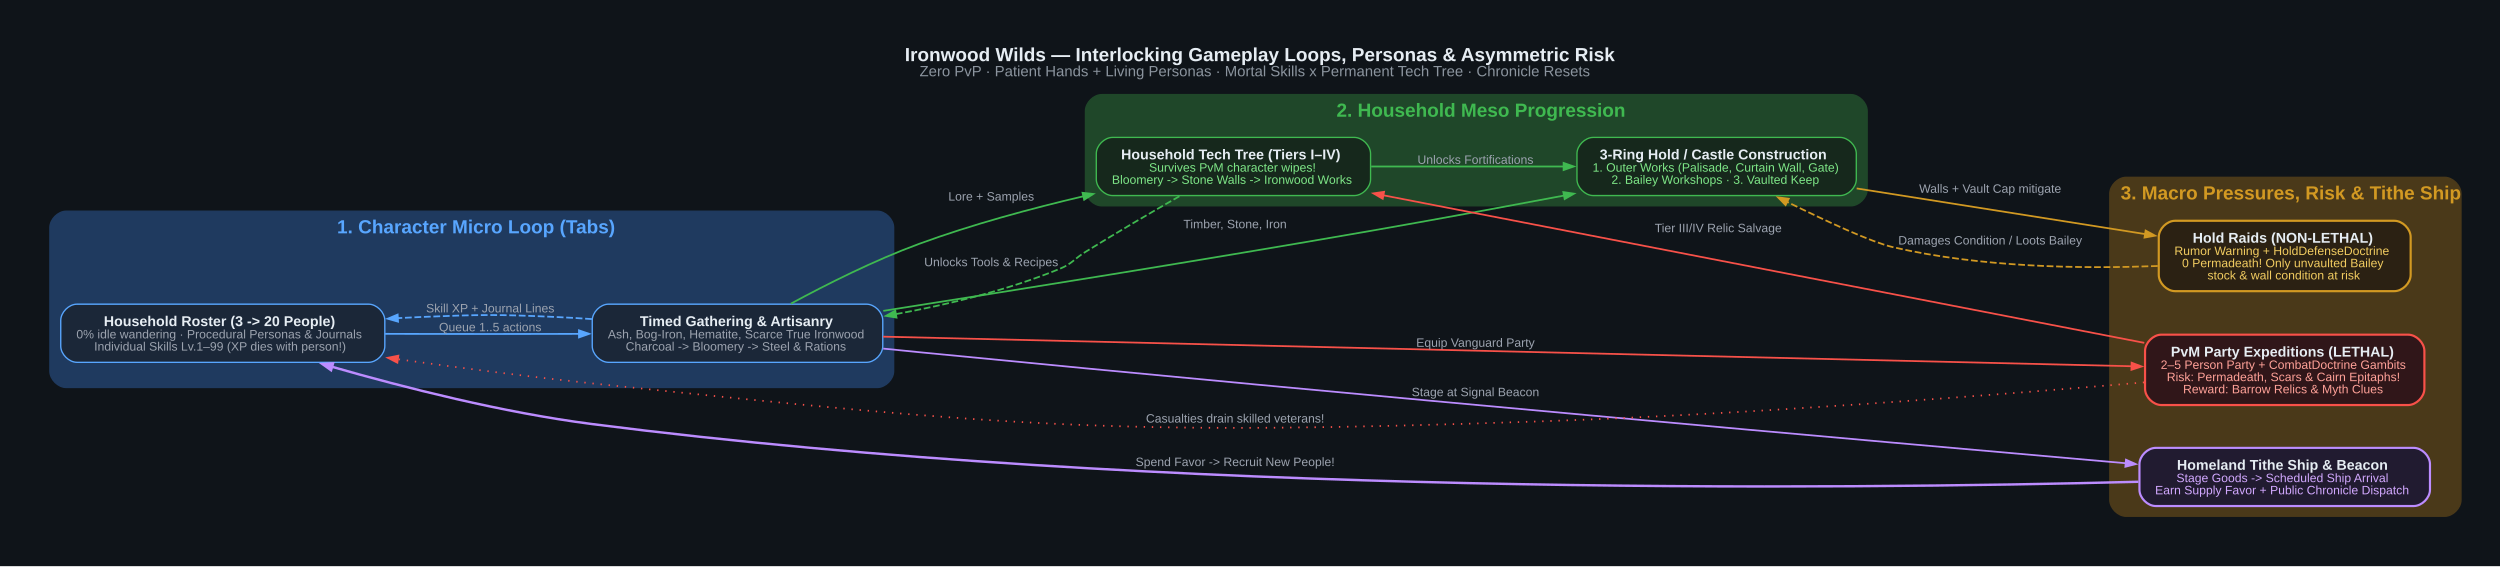
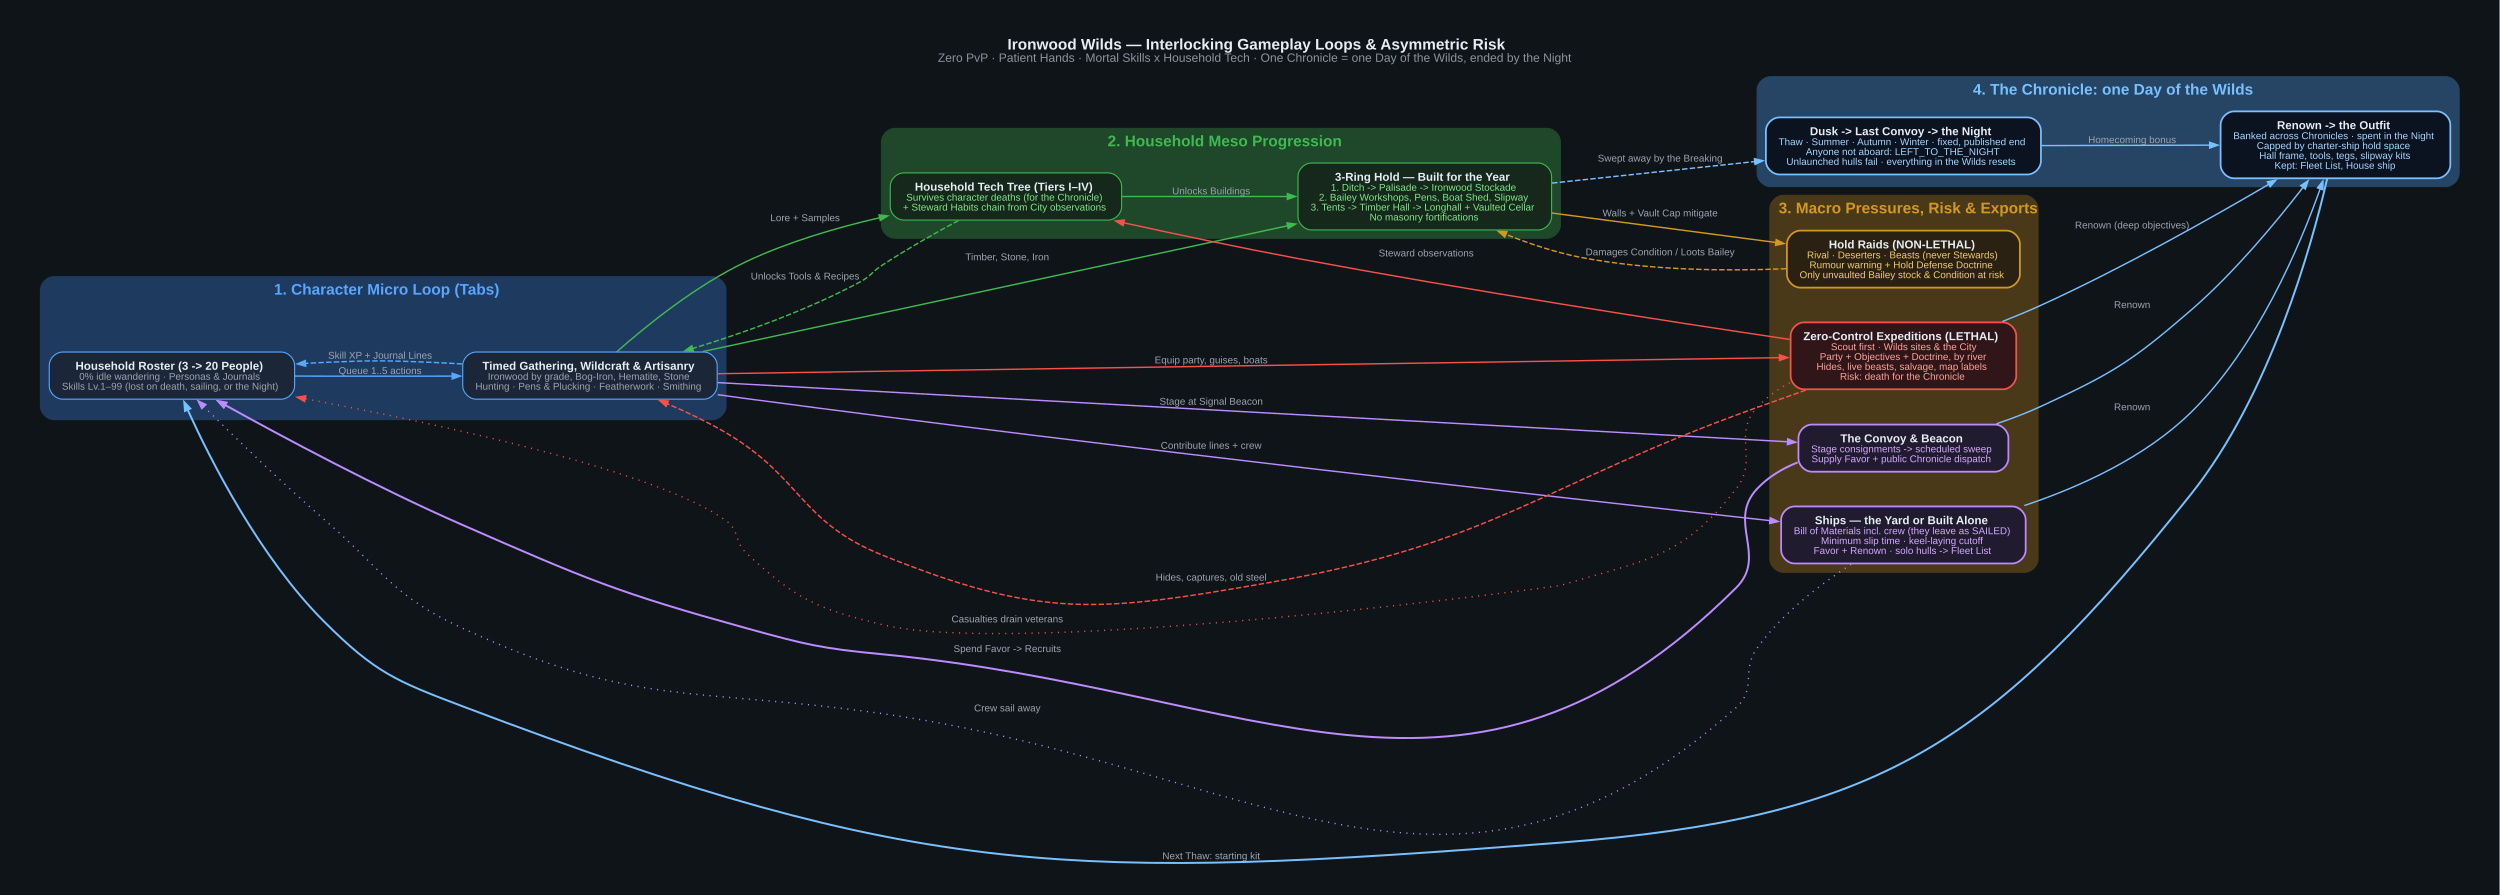
- <svg xmlns="http://www.w3.org/2000/svg" width="1844pt" height="418pt" viewBox="0.00 0.00 1844.00 418.00">
-   <g id="graph0" class="graph" transform="scale(1 1) rotate(0) translate(28.8 388.8)">
-     <polygon fill="#0f1419" stroke="none" points="-28.8,28.8 -28.8,-388.8 1815.21,-388.8 1815.21,28.8 -28.8,28.8" />
-     <text xml:space="preserve" text-anchor="start" x="638.58" y="-343.7" font-family="Liberation Sans" font-weight="bold" font-size="14.00" fill="#e6edf3">Ironwood Wilds — Interlocking Gameplay Loops, Personas &amp; Asymmetric Risk</text>
-     <text xml:space="preserve" text-anchor="start" x="649.45" y="-332.55" font-family="Liberation Sans" font-size="11.00" fill="#8b949e">Zero PvP · Patient Hands + Living Personas · Mortal Skills x Permanent Tech Tree · Chronicle Resets</text>
+ <svg xmlns="http://www.w3.org/2000/svg" width="2275pt" height="814pt" viewBox="0.00 0.00 2275.00 814.00">
+   <g id="graph0" class="graph" transform="scale(1 1) rotate(0) translate(28.8 785.69)">
+     <polygon fill="#0f1419" stroke="none" points="-28.8,28.8 -28.8,-785.69 2245.79,-785.69 2245.79,28.8 -28.8,28.8" />
+     <text xml:space="preserve" text-anchor="start" x="887.99" y="-740.59" font-family="Liberation Sans" font-weight="bold" font-size="14.00" fill="#e6edf3">Ironwood Wilds — Interlocking Gameplay Loops &amp; Asymmetric Risk</text>
+     <text xml:space="preserve" text-anchor="start" x="824.62" y="-729.44" font-family="Liberation Sans" font-size="11.00" fill="#8b949e">Zero PvP · Patient Hands · Mortal Skills x Household Tech · One Chronicle = one Day of the Wilds, ended by the Night</text>
    <g id="clust1" class="cluster">
-       <path fill="#1f3a5f" stroke="#1f3a5f" d="M20,-103C20,-103 618.33,-103 618.33,-103 624.33,-103 630.33,-109 630.33,-115 630.33,-115 630.33,-221 630.33,-221 630.33,-227 624.33,-233 618.33,-233 618.33,-233 20,-233 20,-233 14,-233 8,-227 8,-221 8,-221 8,-115 8,-115 8,-109 14,-103 20,-103" />
-       <text xml:space="preserve" text-anchor="start" x="219.79" y="-216.7" font-family="Liberation Sans" font-weight="bold" font-size="14.00" fill="#58a6ff">1. Character Micro Loop (Tabs)</text>
+       <path fill="#1f3a5f" stroke="#1f3a5f" d="M20,-403.89C20,-403.89 619.83,-403.89 619.83,-403.89 625.83,-403.89 631.83,-409.89 631.83,-415.89 631.83,-415.89 631.83,-521.89 631.83,-521.89 631.83,-527.89 625.83,-533.89 619.83,-533.89 619.83,-533.89 20,-533.89 20,-533.89 14,-533.89 8,-527.89 8,-521.89 8,-521.89 8,-415.89 8,-415.89 8,-409.89 14,-403.89 20,-403.89" />
+       <text xml:space="preserve" text-anchor="start" x="220.54" y="-517.59" font-family="Liberation Sans" font-weight="bold" font-size="14.00" fill="#58a6ff">1. Character Micro Loop (Tabs)</text>
    </g>
    <g id="clust2" class="cluster">
-       <path fill="#1f4729" stroke="#1f4729" d="M783.83,-237C783.83,-237 1336.41,-237 1336.41,-237 1342.41,-237 1348.41,-243 1348.41,-249 1348.41,-249 1348.41,-307 1348.41,-307 1348.41,-313 1342.41,-319 1336.41,-319 1336.41,-319 783.83,-319 783.83,-319 777.83,-319 771.83,-313 771.83,-307 771.83,-307 771.83,-249 771.83,-249 771.83,-243 777.83,-237 783.83,-237" />
-       <text xml:space="preserve" text-anchor="start" x="956.99" y="-302.7" font-family="Liberation Sans" font-weight="bold" font-size="14.00" fill="#3fb950">2. Household Meso Progression</text>
+       <path fill="#1f4729" stroke="#1f4729" d="M785.33,-568.89C785.33,-568.89 1379.16,-568.89 1379.16,-568.89 1385.16,-568.89 1391.16,-574.89 1391.16,-580.89 1391.16,-580.89 1391.16,-656.89 1391.16,-656.89 1391.16,-662.89 1385.16,-668.89 1379.16,-668.89 1379.16,-668.89 785.33,-668.89 785.33,-668.89 779.33,-668.89 773.33,-662.89 773.33,-656.89 773.33,-656.89 773.33,-580.89 773.33,-580.89 773.33,-574.89 779.33,-568.89 785.33,-568.89" />
+       <text xml:space="preserve" text-anchor="start" x="979.12" y="-652.59" font-family="Liberation Sans" font-weight="bold" font-size="14.00" fill="#3fb950">2. Household Meso Progression</text>
    </g>
    <g id="clust3" class="cluster">
-       <path fill="#4a3919" stroke="#4a3919" d="M1539.41,-8C1539.41,-8 1774.41,-8 1774.41,-8 1780.41,-8 1786.41,-14 1786.41,-20 1786.41,-20 1786.41,-246 1786.41,-246 1786.41,-252 1780.41,-258 1774.41,-258 1774.41,-258 1539.41,-258 1539.41,-258 1533.41,-258 1527.41,-252 1527.41,-246 1527.41,-246 1527.41,-20 1527.41,-20 1527.41,-14 1533.41,-8 1539.41,-8" />
-       <text xml:space="preserve" text-anchor="start" x="1535.41" y="-241.7" font-family="Liberation Sans" font-weight="bold" font-size="14.00" fill="#d29922">3. Macro Pressures, Risk &amp; Tithe Ship</text>
+       <path fill="#4a3919" stroke="#4a3919" d="M1593.8,-264.89C1593.8,-264.89 1813.8,-264.89 1813.8,-264.89 1819.8,-264.89 1825.8,-270.89 1825.8,-276.89 1825.8,-276.89 1825.8,-595.89 1825.8,-595.89 1825.8,-601.89 1819.8,-607.89 1813.8,-607.89 1813.8,-607.89 1593.8,-607.89 1593.8,-607.89 1587.8,-607.89 1581.8,-601.89 1581.8,-595.89 1581.8,-595.89 1581.8,-276.89 1581.8,-276.89 1581.8,-270.89 1587.8,-264.89 1593.8,-264.89" />
+       <text xml:space="preserve" text-anchor="start" x="1589.8" y="-591.59" font-family="Liberation Sans" font-weight="bold" font-size="14.00" fill="#d29922">3. Macro Pressures, Risk &amp; Exports</text>
+     </g>
+     <g id="clust4" class="cluster">
+       <path fill="#264463" stroke="#264463" d="M1582.16,-615.89C1582.16,-615.89 2196.99,-615.89 2196.99,-615.89 2202.99,-615.89 2208.99,-621.89 2208.99,-627.89 2208.99,-627.89 2208.99,-703.89 2208.99,-703.89 2208.99,-709.89 2202.99,-715.89 2196.99,-715.89 2196.99,-715.89 1582.16,-715.89 1582.16,-715.89 1576.16,-715.89 1570.16,-709.89 1570.16,-703.89 1570.16,-703.89 1570.16,-627.89 1570.16,-627.89 1570.16,-621.89 1576.16,-615.89 1582.16,-615.89" />
+       <text xml:space="preserve" text-anchor="start" x="1766.57" y="-699.59" font-family="Liberation Sans" font-weight="bold" font-size="14.00" fill="#79c0ff">4. The Chronicle: one Day of the Wilds</text>
    </g>
    <g id="node1" class="node">
-       <path fill="#1b2738" stroke="#58a6ff" d="M243.04,-164.45C243.04,-164.45 28,-164.45 28,-164.45 22,-164.45 16,-158.45 16,-152.45 16,-152.45 16,-133.55 16,-133.55 16,-127.55 22,-121.55 28,-121.55 28,-121.55 243.04,-121.55 243.04,-121.55 249.04,-121.55 255.04,-127.55 255.04,-133.55 255.04,-133.55 255.04,-152.45 255.04,-152.45 255.04,-158.45 249.04,-164.45 243.04,-164.45" />
-       <text xml:space="preserve" text-anchor="start" x="47.77" y="-148.28" font-family="Liberation Sans" font-weight="bold" font-size="10.50" fill="#e6edf3">Household Roster (3 -&gt; 20 People)</text>
-       <text xml:space="preserve" text-anchor="start" x="27.52" y="-139.2" font-family="Liberation Sans" font-size="9.00" fill="#9ca3af">0% idle wandering · Procedural Personas &amp; Journals</text>
-       <text xml:space="preserve" text-anchor="start" x="40.64" y="-130.2" font-family="Liberation Sans" font-size="9.00" fill="#9ca3af">Individual Skills Lv.1–99 (XP dies with person!)</text>
+       <path fill="#1b2738" stroke="#58a6ff" d="M227.29,-465.34C227.29,-465.34 28,-465.34 28,-465.34 22,-465.34 16,-459.34 16,-453.34 16,-453.34 16,-434.44 16,-434.44 16,-428.44 22,-422.44 28,-422.44 28,-422.44 227.29,-422.44 227.29,-422.44 233.29,-422.44 239.29,-428.44 239.29,-434.44 239.29,-434.44 239.29,-453.34 239.29,-453.34 239.29,-459.34 233.29,-465.34 227.29,-465.34" />
+       <text xml:space="preserve" text-anchor="start" x="39.89" y="-449.17" font-family="Liberation Sans" font-weight="bold" font-size="10.50" fill="#e6edf3">Household Roster (3 -&gt; 20 People)</text>
+       <text xml:space="preserve" text-anchor="start" x="43.27" y="-440.09" font-family="Liberation Sans" font-size="9.00" fill="#9ca3af">0% idle wandering · Personas &amp; Journals</text>
+       <text xml:space="preserve" text-anchor="start" x="27.52" y="-431.09" font-family="Liberation Sans" font-size="9.00" fill="#9ca3af">Skills Lv.1–99 (lost on death, sailing, or the Night)</text>
    </g>
    <g id="node2" class="node">
-       <path fill="#1b2738" stroke="#58a6ff" d="M610.33,-164.45C610.33,-164.45 420.04,-164.45 420.04,-164.45 414.04,-164.45 408.04,-158.45 408.04,-152.45 408.04,-152.45 408.04,-133.55 408.04,-133.55 408.04,-127.55 414.04,-121.55 420.04,-121.55 420.04,-121.55 610.33,-121.55 610.33,-121.55 616.33,-121.55 622.33,-127.55 622.33,-133.55 622.33,-133.55 622.33,-152.45 622.33,-152.45 622.33,-158.45 616.33,-164.45 610.33,-164.45" />
-       <text xml:space="preserve" text-anchor="start" x="443.18" y="-148.28" font-family="Liberation Sans" font-weight="bold" font-size="10.50" fill="#e6edf3">Timed Gathering &amp; Artisanry</text>
-       <text xml:space="preserve" text-anchor="start" x="419.56" y="-139.2" font-family="Liberation Sans" font-size="9.00" fill="#9ca3af">Ash, Bog-Iron, Hematite, Scarce True Ironwood</text>
-       <text xml:space="preserve" text-anchor="start" x="432.68" y="-130.2" font-family="Liberation Sans" font-size="9.00" fill="#9ca3af">Charcoal -&gt; Bloomery -&gt; Steel &amp; Rations</text>
+       <path fill="#1b2738" stroke="#58a6ff" d="M611.83,-465.34C611.83,-465.34 404.29,-465.34 404.29,-465.34 398.29,-465.34 392.29,-459.34 392.29,-453.34 392.29,-453.34 392.29,-434.44 392.29,-434.44 392.29,-428.44 398.29,-422.44 404.29,-422.44 404.29,-422.44 611.83,-422.44 611.83,-422.44 617.83,-422.44 623.83,-428.44 623.83,-434.44 623.83,-434.44 623.83,-453.34 623.83,-453.34 623.83,-459.34 617.83,-465.34 611.83,-465.34" />
+       <text xml:space="preserve" text-anchor="start" x="410.18" y="-449.17" font-family="Liberation Sans" font-weight="bold" font-size="10.50" fill="#e6edf3">Timed Gathering, Wildcraft &amp; Artisanry</text>
+       <text xml:space="preserve" text-anchor="start" x="415.06" y="-440.09" font-family="Liberation Sans" font-size="9.00" fill="#9ca3af">Ironwood by grade, Bog-Iron, Hematite, Stone</text>
+       <text xml:space="preserve" text-anchor="start" x="403.81" y="-431.09" font-family="Liberation Sans" font-size="9.00" fill="#9ca3af">Hunting · Pens &amp; Plucking · Featherwork · Smithing</text>
    </g>
    <g id="edge1" class="edge">
-       <path fill="none" stroke="#58a6ff" stroke-width="1.3" d="M255.25,-142.56C264.31,-142.53 273.32,-142.51 282.04,-142.5 326.04,-142.42 337.04,-142.42 381.04,-142.5 386.73,-142.51 392.55,-142.52 398.44,-142.54" />
-       <polygon fill="#58a6ff" stroke="#58a6ff" stroke-width="1.3" points="398.24,-145.16 405.75,-142.56 398.26,-139.91 398.24,-145.16" />
-       <text xml:space="preserve" text-anchor="middle" x="331.54" y="-144.45" font-family="Liberation Sans" font-size="9.00" fill="#9ca3af"> Queue 1..5 actions</text>
+       <path fill="none" stroke="#58a6ff" stroke-width="1.3" d="M239.46,-443.46C248.53,-443.43 257.57,-443.41 266.29,-443.39 310.29,-443.31 321.29,-443.32 365.29,-443.39 371.02,-443.4 376.89,-443.42 382.81,-443.43" />
+       <polygon fill="#58a6ff" stroke="#58a6ff" stroke-width="1.3" points="382.69,-446.06 390.19,-443.45 382.7,-440.81 382.69,-446.06" />
+       <text xml:space="preserve" text-anchor="middle" x="315.79" y="-445.34" font-family="Liberation Sans" font-size="9.00" fill="#9ca3af"> Queue 1..5 actions</text>
    </g>
    <g id="edge2" class="edge">
-       <path fill="none" stroke="#58a6ff" stroke-width="1.3" stroke-dasharray="5,2" d="M407.78,-153.45C398.74,-154.08 389.73,-154.61 381.04,-155 337.08,-156.98 326,-156.81 282.04,-155 276.31,-154.76 270.45,-154.48 264.53,-154.15" />
-       <polygon fill="#58a6ff" stroke="#58a6ff" stroke-width="1.3" points="264.8,-151.53 257.16,-153.71 264.5,-156.77 264.8,-151.53" />
-       <text xml:space="preserve" text-anchor="middle" x="331.54" y="-158.37" font-family="Liberation Sans" font-size="9.00" fill="#9ca3af"> Skill XP + Journal Lines</text>
+       <path fill="none" stroke="#58a6ff" stroke-width="1.3" stroke-dasharray="5,2" d="M391.83,-454.47C382.85,-455.04 373.93,-455.53 365.29,-455.89 321.33,-457.75 310.25,-457.81 266.29,-455.89 260.63,-455.65 254.84,-455.35 248.99,-455" />
+       <polygon fill="#58a6ff" stroke="#58a6ff" stroke-width="1.3" points="249.39,-452.39 241.74,-454.54 249.06,-457.63 249.39,-452.39" />
+       <text xml:space="preserve" text-anchor="middle" x="315.79" y="-459.26" font-family="Liberation Sans" font-size="9.00" fill="#9ca3af"> Skill XP + Journal Lines</text>
    </g>
    <g id="node3" class="node">
-       <path fill="#16281c" stroke="#3fb950" d="M970.12,-287.45C970.12,-287.45 791.83,-287.45 791.83,-287.45 785.83,-287.45 779.83,-281.45 779.83,-275.45 779.83,-275.45 779.83,-256.55 779.83,-256.55 779.83,-250.55 785.83,-244.55 791.83,-244.55 791.83,-244.55 970.12,-244.55 970.12,-244.55 976.12,-244.55 982.12,-250.55 982.12,-256.55 982.12,-256.55 982.12,-275.45 982.12,-275.45 982.12,-281.45 976.12,-287.45 970.12,-287.45" />
-       <text xml:space="preserve" text-anchor="start" x="798.1" y="-271.27" font-family="Liberation Sans" font-weight="bold" font-size="10.50" fill="#e6edf3">Household Tech Tree (Tiers I–IV)</text>
-       <text xml:space="preserve" text-anchor="start" x="818.72" y="-262.2" font-family="Liberation Sans" font-size="9.00" fill="#7ee787">Survives PvM character wipes!</text>
-       <text xml:space="preserve" text-anchor="start" x="791.35" y="-253.2" font-family="Liberation Sans" font-size="9.00" fill="#7ee787">Bloomery -&gt; Stone Walls -&gt; Ironwood Works</text>
+       <path fill="#16281c" stroke="#3fb950" d="M979.87,-628.34C979.87,-628.34 793.33,-628.34 793.33,-628.34 787.33,-628.34 781.33,-622.34 781.33,-616.34 781.33,-616.34 781.33,-597.44 781.33,-597.44 781.33,-591.44 787.33,-585.44 793.33,-585.44 793.33,-585.44 979.87,-585.44 979.87,-585.44 985.87,-585.44 991.87,-591.44 991.87,-597.44 991.87,-597.44 991.87,-616.34 991.87,-616.34 991.87,-622.34 985.87,-628.34 979.87,-628.34" />
+       <text xml:space="preserve" text-anchor="start" x="803.72" y="-612.17" font-family="Liberation Sans" font-weight="bold" font-size="10.50" fill="#e6edf3">Household Tech Tree (Tiers I–IV)</text>
+       <text xml:space="preserve" text-anchor="start" x="795.85" y="-603.09" font-family="Liberation Sans" font-size="9.00" fill="#7ee787">Survives character deaths (for the Chronicle)</text>
+       <text xml:space="preserve" text-anchor="start" x="792.85" y="-594.09" font-family="Liberation Sans" font-size="9.00" fill="#7ee787">+ Steward Habits chain from City observations</text>
    </g>
    <g id="edge3" class="edge">
-       <path fill="none" stroke="#3fb950" stroke-width="1.3" d="M554.52,-164.8C580.61,-178.92 616.26,-196.88 649.33,-209 688.13,-223.22 731.88,-235.03 770.76,-244.15" />
-       <polygon fill="#3fb950" stroke="#3fb950" stroke-width="1.3" points="769.68,-246.6 777.58,-245.73 770.87,-241.48 769.68,-246.6" />
-       <text xml:space="preserve" text-anchor="middle" x="701.08" y="-240.85" font-family="Liberation Sans" font-size="9.00" fill="#9ca3af"> Lore + Samples</text>
+       <path fill="none" stroke="#3fb950" stroke-width="1.3" d="M532.3,-465.42C558.98,-489 604.97,-526.33 650.83,-547.89 688.66,-565.69 732.54,-578.56 772.06,-587.65" />
+       <polygon fill="#3fb950" stroke="#3fb950" stroke-width="1.3" points="771.13,-590.13 779.02,-589.22 772.28,-585.01 771.13,-590.13" />
+       <text xml:space="preserve" text-anchor="middle" x="702.58" y="-584.43" font-family="Liberation Sans" font-size="9.00" fill="#9ca3af"> Lore + Samples</text>
    </g>
    <g id="node4" class="node">
-       <path fill="#16281c" stroke="#3fb950" d="M1328.41,-287.45C1328.41,-287.45 1146.37,-287.45 1146.37,-287.45 1140.37,-287.45 1134.37,-281.45 1134.37,-275.45 1134.37,-275.45 1134.37,-256.55 1134.37,-256.55 1134.37,-250.55 1140.37,-244.55 1146.37,-244.55 1146.37,-244.55 1328.41,-244.55 1328.41,-244.55 1334.41,-244.55 1340.41,-250.55 1340.41,-256.55 1340.41,-256.55 1340.41,-275.45 1340.41,-275.45 1340.41,-281.45 1334.41,-287.45 1328.41,-287.45" />
-       <text xml:space="preserve" text-anchor="start" x="1151.14" y="-271.27" font-family="Liberation Sans" font-weight="bold" font-size="10.50" fill="#e6edf3">3-Ring Hold / Castle Construction</text>
-       <text xml:space="preserve" text-anchor="start" x="1145.89" y="-262.2" font-family="Liberation Sans" font-size="9.00" fill="#7ee787">1. Outer Works (Palisade, Curtain Wall, Gate)</text>
-       <text xml:space="preserve" text-anchor="start" x="1159.76" y="-253.2" font-family="Liberation Sans" font-size="9.00" fill="#7ee787">2. Bailey Workshops · 3. Vaulted Keep</text>
+       <path fill="#16281c" stroke="#3fb950" d="M1371.16,-637.34C1371.16,-637.34 1164.37,-637.34 1164.37,-637.34 1158.37,-637.34 1152.37,-631.34 1152.37,-625.34 1152.37,-625.34 1152.37,-588.44 1152.37,-588.44 1152.37,-582.44 1158.37,-576.44 1164.37,-576.44 1164.37,-576.44 1371.16,-576.44 1371.16,-576.44 1377.16,-576.44 1383.16,-582.44 1383.16,-588.44 1383.16,-588.44 1383.16,-625.34 1383.16,-625.34 1383.16,-631.34 1377.16,-637.34 1371.16,-637.34" />
+       <text xml:space="preserve" text-anchor="start" x="1186.01" y="-621.17" font-family="Liberation Sans" font-weight="bold" font-size="10.50" fill="#e6edf3">3-Ring Hold — Built for the Year</text>
+       <text xml:space="preserve" text-anchor="start" x="1182.26" y="-612.09" font-family="Liberation Sans" font-size="9.00" fill="#7ee787">1. Ditch -&gt; Palisade -&gt; Ironwood Stockade</text>
+       <text xml:space="preserve" text-anchor="start" x="1171.39" y="-603.09" font-family="Liberation Sans" font-size="9.00" fill="#7ee787">2. Bailey Workshops, Pens, Boat Shed, Slipway</text>
+       <text xml:space="preserve" text-anchor="start" x="1163.89" y="-594.09" font-family="Liberation Sans" font-size="9.00" fill="#7ee787">3. Tents -&gt; Timber Hall -&gt; Longhall + Vaulted Cellar</text>
+       <text xml:space="preserve" text-anchor="start" x="1217.51" y="-585.09" font-family="Liberation Sans" font-size="9.00" fill="#7ee787">No masonry fortifications</text>
    </g>
    <g id="edge5" class="edge">
-       <path fill="none" stroke="#3fb950" stroke-width="1.3" d="M622.71,-159.52C717.23,-174.35 859.01,-197.03 982.12,-218.5 1028.99,-226.67 1080.62,-236.22 1125.04,-244.6" />
-       <polygon fill="#3fb950" stroke="#3fb950" stroke-width="1.3" points="1124.32,-247.13 1132.18,-245.95 1125.3,-241.98 1124.32,-247.13" />
-       <text xml:space="preserve" text-anchor="middle" x="880.97" y="-220.45" font-family="Liberation Sans" font-size="9.00" fill="#9ca3af"> Timber, Stone, Iron</text>
+       <path fill="none" stroke="#3fb950" stroke-width="1.3" d="M610.85,-465.79C748.72,-495.45 994.59,-548.34 1142.98,-580.27" />
+       <polygon fill="#3fb950" stroke="#3fb950" stroke-width="1.3" points="1142.36,-582.82 1150.25,-581.83 1143.47,-577.69 1142.36,-582.82" />
+       <text xml:space="preserve" text-anchor="middle" x="886.6" y="-548.85" font-family="Liberation Sans" font-size="9.00" fill="#9ca3af"> Timber, Stone, Iron</text>
    </g>
    <g id="node6" class="node">
-       <path fill="#301619" stroke="#f85149" stroke-width="1.6" d="M1747.43,-141.95C1747.43,-141.95 1565.39,-141.95 1565.39,-141.95 1559.39,-141.95 1553.39,-135.95 1553.39,-129.95 1553.39,-129.95 1553.39,-102.05 1553.39,-102.05 1553.39,-96.05 1559.39,-90.05 1565.39,-90.05 1565.39,-90.05 1747.43,-90.05 1747.43,-90.05 1753.43,-90.05 1759.43,-96.05 1759.43,-102.05 1759.43,-102.05 1759.43,-129.95 1759.43,-129.95 1759.43,-135.95 1753.43,-141.95 1747.43,-141.95" />
-       <text xml:space="preserve" text-anchor="start" x="1572.41" y="-125.78" font-family="Liberation Sans" font-weight="bold" font-size="10.50" fill="#e6edf3">PvM Party Expeditions (LETHAL)</text>
-       <text xml:space="preserve" text-anchor="start" x="1564.91" y="-116.7" font-family="Liberation Sans" font-size="9.00" fill="#ffa198">2–5 Person Party + CombatDoctrine Gambits</text>
-       <text xml:space="preserve" text-anchor="start" x="1569.41" y="-107.7" font-family="Liberation Sans" font-size="9.00" fill="#ffa198">Risk: Permadeath, Scars &amp; Cairn Epitaphs!</text>
-       <text xml:space="preserve" text-anchor="start" x="1581.41" y="-98.7" font-family="Liberation Sans" font-size="9.00" fill="#ffa198">Reward: Barrow Relics &amp; Myth Clues</text>
+       <path fill="#301619" stroke="#f85149" stroke-width="1.6" d="M1793.95,-492.34C1793.95,-492.34 1612.66,-492.34 1612.66,-492.34 1606.66,-492.34 1600.66,-486.34 1600.66,-480.34 1600.66,-480.34 1600.66,-443.44 1600.66,-443.44 1600.66,-437.44 1606.66,-431.44 1612.66,-431.44 1612.66,-431.44 1793.95,-431.44 1793.95,-431.44 1799.95,-431.44 1805.95,-437.44 1805.95,-443.44 1805.95,-443.44 1805.95,-480.34 1805.95,-480.34 1805.95,-486.34 1799.95,-492.34 1793.95,-492.34" />
+       <text xml:space="preserve" text-anchor="start" x="1612.18" y="-476.17" font-family="Liberation Sans" font-weight="bold" font-size="10.50" fill="#e6edf3">Zero-Control Expeditions (LETHAL)</text>
+       <text xml:space="preserve" text-anchor="start" x="1637.3" y="-467.09" font-family="Liberation Sans" font-size="9.00" fill="#ffa198">Scout first · Wilds sites &amp; the City</text>
+       <text xml:space="preserve" text-anchor="start" x="1627.18" y="-458.09" font-family="Liberation Sans" font-size="9.00" fill="#ffa198">Party + Objectives + Doctrine, by river</text>
+       <text xml:space="preserve" text-anchor="start" x="1624.18" y="-449.09" font-family="Liberation Sans" font-size="9.00" fill="#ffa198">Hides, live beasts, salvage, map labels</text>
+       <text xml:space="preserve" text-anchor="start" x="1645.55" y="-440.09" font-family="Liberation Sans" font-size="9.00" fill="#ffa198">Risk: death for the Chronicle</text>
    </g>
    <g id="edge9" class="edge">
-       <path fill="none" stroke="#f85149" stroke-width="1.3" d="M622.59,-140.48C837.97,-135.37 1323.72,-123.86 1543.57,-118.65" />
-       <polygon fill="#f85149" stroke="#f85149" stroke-width="1.3" points="1543.47,-121.28 1550.91,-118.48 1543.35,-116.03 1543.47,-121.28" />
-       <text xml:space="preserve" text-anchor="middle" x="1058.24" y="-133" font-family="Liberation Sans" font-size="9.00" fill="#9ca3af"> Equip Vanguard Party</text>
+       <path fill="none" stroke="#f85149" stroke-width="1.3" d="M624.29,-445.63C853.59,-449.09 1364.41,-456.8 1590.71,-460.21" />
+       <polygon fill="#f85149" stroke="#f85149" stroke-width="1.3" points="1590.45,-462.83 1597.99,-460.32 1590.53,-457.58 1590.45,-462.83" />
+       <text xml:space="preserve" text-anchor="middle" x="1072.12" y="-455.05" font-family="Liberation Sans" font-size="9.00" fill="#9ca3af"> Equip party, guises, boats</text>
    </g>
    <g id="node7" class="node">
-       <path fill="#211b30" stroke="#bc8cff" stroke-width="1.6" d="M1751.55,-58.45C1751.55,-58.45 1561.26,-58.45 1561.26,-58.45 1555.26,-58.45 1549.26,-52.45 1549.26,-46.45 1549.26,-46.45 1549.26,-27.55 1549.26,-27.55 1549.26,-21.55 1555.26,-15.55 1561.26,-15.55 1561.26,-15.55 1751.55,-15.55 1751.55,-15.55 1757.55,-15.55 1763.55,-21.55 1763.55,-27.55 1763.55,-27.55 1763.55,-46.45 1763.55,-46.45 1763.55,-52.45 1757.55,-58.45 1751.55,-58.45" />
-       <text xml:space="preserve" text-anchor="start" x="1576.91" y="-42.27" font-family="Liberation Sans" font-weight="bold" font-size="10.50" fill="#e6edf3">Homeland Tithe Ship &amp; Beacon</text>
-       <text xml:space="preserve" text-anchor="start" x="1576.53" y="-33.2" font-family="Liberation Sans" font-size="9.00" fill="#d2a8ff">Stage Goods -&gt; Scheduled Ship Arrival</text>
-       <text xml:space="preserve" text-anchor="start" x="1560.78" y="-24.2" font-family="Liberation Sans" font-size="9.00" fill="#d2a8ff">Earn Supply Favor + Public Chronicle Dispatch</text>
+       <path fill="#211b30" stroke="#bc8cff" stroke-width="1.6" d="M1786.82,-399.34C1786.82,-399.34 1619.78,-399.34 1619.78,-399.34 1613.78,-399.34 1607.78,-393.34 1607.78,-387.34 1607.78,-387.34 1607.78,-368.44 1607.78,-368.44 1607.78,-362.44 1613.78,-356.44 1619.78,-356.44 1619.78,-356.44 1786.82,-356.44 1786.82,-356.44 1792.82,-356.44 1798.82,-362.44 1798.82,-368.44 1798.82,-368.44 1798.82,-387.34 1798.82,-387.34 1798.82,-393.34 1792.82,-399.34 1786.82,-399.34" />
+       <text xml:space="preserve" text-anchor="start" x="1645.93" y="-383.17" font-family="Liberation Sans" font-weight="bold" font-size="10.50" fill="#e6edf3">The Convoy &amp; Beacon</text>
+       <text xml:space="preserve" text-anchor="start" x="1619.3" y="-374.09" font-family="Liberation Sans" font-size="9.00" fill="#d2a8ff">Stage consignments -&gt; scheduled sweep</text>
+       <text xml:space="preserve" text-anchor="start" x="1619.68" y="-365.09" font-family="Liberation Sans" font-size="9.00" fill="#d2a8ff">Supply Favor + public Chronicle dispatch</text>
+     </g>
+     <g id="edge13" class="edge">
+       <path fill="none" stroke="#bc8cff" stroke-width="1.3" d="M624.29,-437.52C856.07,-424.7 1375.49,-395.97 1597.95,-383.67" />
+       <polygon fill="#bc8cff" stroke="#bc8cff" stroke-width="1.3" points="1598.04,-386.29 1605.39,-383.26 1597.75,-381.05 1598.04,-386.29" />
+       <text xml:space="preserve" text-anchor="middle" x="1072.12" y="-417.4" font-family="Liberation Sans" font-size="9.00" fill="#9ca3af"> Stage at Signal Beacon</text>
+     </g>
+     <g id="node8" class="node">
+       <path fill="#211b30" stroke="#bc8cff" stroke-width="1.6" d="M1802.57,-324.84C1802.57,-324.84 1604.03,-324.84 1604.03,-324.84 1598.03,-324.84 1592.03,-318.84 1592.03,-312.84 1592.03,-312.84 1592.03,-284.94 1592.03,-284.94 1592.03,-278.94 1598.03,-272.94 1604.03,-272.94 1604.03,-272.94 1802.57,-272.94 1802.57,-272.94 1808.57,-272.94 1814.57,-278.94 1814.57,-284.94 1814.57,-284.94 1814.57,-312.84 1814.57,-312.84 1814.57,-318.84 1808.57,-324.84 1802.57,-324.84" />
+       <text xml:space="preserve" text-anchor="start" x="1622.68" y="-308.67" font-family="Liberation Sans" font-weight="bold" font-size="10.50" fill="#e6edf3">Ships — the Yard or Built Alone</text>
+       <text xml:space="preserve" text-anchor="start" x="1603.55" y="-299.59" font-family="Liberation Sans" font-size="9.00" fill="#d2a8ff">Bill of Materials incl. crew (they leave as SAILED)</text>
+       <text xml:space="preserve" text-anchor="start" x="1628.3" y="-290.59" font-family="Liberation Sans" font-size="9.00" fill="#d2a8ff">Minimum slip time · keel-laying cutoff</text>
+       <text xml:space="preserve" text-anchor="start" x="1621.55" y="-281.59" font-family="Liberation Sans" font-size="9.00" fill="#d2a8ff">Favor + Renown · solo hulls -&gt; Fleet List</text>
+     </g>
+     <g id="edge14" class="edge">
+       <path fill="none" stroke="#bc8cff" stroke-width="1.3" d="M624.3,-426.53C633.28,-425.27 642.2,-424.04 650.83,-422.89 987.81,-378.08 1386.66,-333.3 1582.12,-311.89" />
+       <polygon fill="#bc8cff" stroke="#bc8cff" stroke-width="1.3" points="1582.15,-314.53 1589.32,-311.11 1581.58,-309.31 1582.15,-314.53" />
+       <text xml:space="preserve" text-anchor="middle" x="1072.12" y="-377.29" font-family="Liberation Sans" font-size="9.00" fill="#9ca3af"> Contribute lines + crew</text>
+     </g>
+     <g id="edge4" class="edge">
+       <path fill="none" stroke="#3fb950" stroke-width="1.3" stroke-dasharray="5,2" d="M843.45,-585.06C822.03,-573.52 795.83,-558.69 773.33,-543.89 764.45,-538.06 763.68,-534.43 754.33,-529.39 706.2,-503.5 648.68,-482.96 601.44,-468.51" />
+       <polygon fill="#3fb950" stroke="#3fb950" stroke-width="1.3" points="602.26,-466.02 594.32,-466.36 600.74,-471.04 602.26,-466.02" />
+       <text xml:space="preserve" text-anchor="middle" x="702.58" y="-531.34" font-family="Liberation Sans" font-size="9.00" fill="#9ca3af"> Unlocks Tools &amp; Recipes</text>
+     </g>
+     <g id="edge6" class="edge">
+       <path fill="none" stroke="#3fb950" stroke-width="1.3" d="M992.21,-606.89C1038.86,-606.89 1094.15,-606.89 1142.85,-606.89" />
+       <polygon fill="#3fb950" stroke="#3fb950" stroke-width="1.3" points="1142.71,-609.52 1150.21,-606.89 1142.71,-604.27 1142.71,-609.52" />
+       <text xml:space="preserve" text-anchor="middle" x="1072.12" y="-608.84" font-family="Liberation Sans" font-size="9.00" fill="#9ca3af"> Unlocks Buildings</text>
+     </g>
+     <g id="node5" class="node">
+       <path fill="#2b2113" stroke="#d29922" stroke-width="1.6" d="M1797.32,-575.84C1797.32,-575.84 1609.28,-575.84 1609.28,-575.84 1603.28,-575.84 1597.28,-569.84 1597.28,-563.84 1597.28,-563.84 1597.28,-535.94 1597.28,-535.94 1597.28,-529.94 1603.28,-523.94 1609.28,-523.94 1609.28,-523.94 1797.32,-523.94 1797.32,-523.94 1803.32,-523.94 1809.32,-529.94 1809.32,-535.94 1809.32,-535.94 1809.32,-563.84 1809.32,-563.84 1809.32,-569.84 1803.32,-575.84 1797.32,-575.84" />
+       <text xml:space="preserve" text-anchor="start" x="1635.43" y="-559.67" font-family="Liberation Sans" font-weight="bold" font-size="10.50" fill="#e6edf3">Hold Raids (NON-LETHAL)</text>
+       <text xml:space="preserve" text-anchor="start" x="1615.55" y="-550.59" font-family="Liberation Sans" font-size="9.00" fill="#f2cc60">Rival · Deserters · Beasts (never Stewards)</text>
+       <text xml:space="preserve" text-anchor="start" x="1617.8" y="-541.59" font-family="Liberation Sans" font-size="9.00" fill="#f2cc60">Rumour warning + Hold Defense Doctrine</text>
+       <text xml:space="preserve" text-anchor="start" x="1608.8" y="-532.59" font-family="Liberation Sans" font-size="9.00" fill="#f2cc60">Only unvaulted Bailey stock &amp; Condition at risk</text>
+     </g>
+     <g id="edge7" class="edge">
+       <path fill="none" stroke="#d29922" stroke-width="1.3" d="M1383.52,-591.81C1446.53,-583.52 1524.42,-573.28 1587.44,-565" />
+       <polygon fill="#d29922" stroke="#d29922" stroke-width="1.3" points="1587.59,-567.63 1594.68,-564.04 1586.9,-562.42 1587.59,-567.63" />
+       <text xml:space="preserve" text-anchor="middle" x="1480.66" y="-588.78" font-family="Liberation Sans" font-size="9.00" fill="#9ca3af"> Walls + Vault Cap mitigate</text>
+     </g>
+     <g id="node9" class="node">
+       <path fill="#0b1220" stroke="#79c0ff" stroke-width="1.6" d="M1816.45,-678.84C1816.45,-678.84 1590.16,-678.84 1590.16,-678.84 1584.16,-678.84 1578.16,-672.84 1578.16,-666.84 1578.16,-666.84 1578.16,-638.94 1578.16,-638.94 1578.16,-632.94 1584.16,-626.94 1590.16,-626.94 1590.16,-626.94 1816.45,-626.94 1816.45,-626.94 1822.45,-626.94 1828.45,-632.94 1828.45,-638.94 1828.45,-638.94 1828.45,-666.84 1828.45,-666.84 1828.45,-672.84 1822.45,-678.84 1816.45,-678.84" />
+       <text xml:space="preserve" text-anchor="start" x="1618.18" y="-662.67" font-family="Liberation Sans" font-weight="bold" font-size="10.50" fill="#e6edf3">Dusk -&gt; Last Convoy -&gt; the Night</text>
+       <text xml:space="preserve" text-anchor="start" x="1589.68" y="-653.59" font-family="Liberation Sans" font-size="9.00" fill="#a5d6ff">Thaw · Summer · Autumn · Winter · fixed, published end</text>
+       <text xml:space="preserve" text-anchor="start" x="1614.43" y="-644.59" font-family="Liberation Sans" font-size="9.00" fill="#a5d6ff">Anyone not aboard: LEFT_TO_THE_NIGHT</text>
+       <text xml:space="preserve" text-anchor="start" x="1596.8" y="-635.59" font-family="Liberation Sans" font-size="9.00" fill="#a5d6ff">Unlaunched hulls fail · everything in the Wilds resets</text>
+     </g>
+     <g id="edge20" class="edge">
+       <path fill="none" stroke="#79c0ff" stroke-width="1.3" stroke-dasharray="5,2" d="M1383.52,-619.07C1440.2,-625.08 1508.92,-632.38 1568.03,-638.65" />
+       <polygon fill="#79c0ff" stroke="#79c0ff" stroke-width="1.3" points="1567.74,-641.26 1575.47,-639.44 1568.29,-636.04 1567.74,-641.26" />
+       <text xml:space="preserve" text-anchor="middle" x="1480.66" y="-638.65" font-family="Liberation Sans" font-size="9.00" fill="#9ca3af"> Swept away by the Breaking</text>
+     </g>
+     <g id="edge8" class="edge">
+       <path fill="none" stroke="#d29922" stroke-width="1.3" stroke-dasharray="5,2" d="M1596.61,-541.14C1540.7,-538.84 1471.18,-539.69 1410.16,-551.39 1387.07,-555.83 1362.91,-563.9 1341.23,-572.55" />
+       <polygon fill="#d29922" stroke="#d29922" stroke-width="1.3" points="1340.51,-570.01 1334.55,-575.27 1342.49,-574.87 1340.51,-570.01" />
+       <text xml:space="preserve" text-anchor="middle" x="1480.66" y="-553.34" font-family="Liberation Sans" font-size="9.00" fill="#9ca3af"> Damages Condition / Loots Bailey</text>
    </g>
    <g id="edge12" class="edge">
-       <path fill="none" stroke="#bc8cff" stroke-width="1.3" d="M622.64,-131.68C631.67,-130.76 640.66,-129.85 649.33,-129 971.4,-97.34 1351.84,-63.53 1539.2,-47.11" />
-       <polygon fill="#bc8cff" stroke="#bc8cff" stroke-width="1.3" points="1539.32,-49.74 1546.57,-46.47 1538.87,-44.51 1539.32,-49.74" />
-       <text xml:space="preserve" text-anchor="middle" x="1058.24" y="-96.57" font-family="Liberation Sans" font-size="9.00" fill="#9ca3af"> Stage at Signal Beacon</text>
-     </g>
-     <g id="edge4" class="edge">
-       <path fill="none" stroke="#3fb950" stroke-width="1.3" stroke-dasharray="5,2" d="M841.13,-244.05C820.4,-232.17 794.55,-217.08 771.83,-203 763.24,-197.68 762.18,-194.34 752.83,-190.5 714.73,-174.84 670.99,-164.2 631.56,-157.04" />
-       <polygon fill="#3fb950" stroke="#3fb950" stroke-width="1.3" points="632.47,-154.53 624.63,-155.81 631.56,-159.7 632.47,-154.53" />
-       <text xml:space="preserve" text-anchor="middle" x="701.08" y="-192.45" font-family="Liberation Sans" font-size="9.00" fill="#9ca3af"> Unlocks Tools &amp; Recipes</text>
-     </g>
-     <g id="edge6" class="edge">
-       <path fill="none" stroke="#3fb950" stroke-width="1.3" d="M982.59,-266C1026.91,-266 1079.15,-266 1124.68,-266" />
-       <polygon fill="#3fb950" stroke="#3fb950" stroke-width="1.3" points="1124.52,-268.63 1132.02,-266 1124.52,-263.38 1124.52,-268.63" />
-       <text xml:space="preserve" text-anchor="middle" x="1058.24" y="-267.95" font-family="Liberation Sans" font-size="9.00" fill="#9ca3af"> Unlocks Fortifications</text>
-     </g>
-     <g id="node5" class="node">
-       <path fill="#2b2113" stroke="#d29922" stroke-width="1.6" d="M1737.3,-225.95C1737.3,-225.95 1575.51,-225.95 1575.51,-225.95 1569.51,-225.95 1563.51,-219.95 1563.51,-213.95 1563.51,-213.95 1563.51,-186.05 1563.51,-186.05 1563.51,-180.05 1569.51,-174.05 1575.51,-174.05 1575.51,-174.05 1737.3,-174.05 1737.3,-174.05 1743.3,-174.05 1749.3,-180.05 1749.3,-186.05 1749.3,-186.05 1749.3,-213.95 1749.3,-213.95 1749.3,-219.95 1743.3,-225.95 1737.3,-225.95" />
-       <text xml:space="preserve" text-anchor="start" x="1588.53" y="-209.78" font-family="Liberation Sans" font-weight="bold" font-size="10.50" fill="#e6edf3">Hold Raids (NON-LETHAL)</text>
-       <text xml:space="preserve" text-anchor="start" x="1575.03" y="-200.7" font-family="Liberation Sans" font-size="9.00" fill="#f2cc60">Rumor Warning + HoldDefenseDoctrine</text>
-       <text xml:space="preserve" text-anchor="start" x="1580.66" y="-191.7" font-family="Liberation Sans" font-size="9.00" fill="#f2cc60">0 Permadeath! Only unvaulted Bailey</text>
-       <text xml:space="preserve" text-anchor="start" x="1599.41" y="-182.7" font-family="Liberation Sans" font-size="9.00" fill="#f2cc60">stock &amp; wall condition at risk</text>
-     </g>
-     <g id="edge7" class="edge">
-       <path fill="none" stroke="#d29922" stroke-width="1.3" d="M1340.67,-249.81C1405.5,-239.55 1489.03,-226.33 1553.75,-216.09" />
-       <polygon fill="#d29922" stroke="#d29922" stroke-width="1.3" points="1553.81,-218.74 1560.81,-214.97 1552.99,-213.55 1553.81,-218.74" />
-       <text xml:space="preserve" text-anchor="middle" x="1437.91" y="-246.6" font-family="Liberation Sans" font-size="9.00" fill="#9ca3af"> Walls + Vault Cap mitigate</text>
-     </g>
-     <g id="edge8" class="edge">
-       <path fill="none" stroke="#d29922" stroke-width="1.3" stroke-dasharray="5,2" d="M1562.78,-192.6C1505.72,-190.37 1431.48,-191.68 1367.41,-206.5 1351.66,-210.14 1318.22,-225.65 1289.33,-239.92" />
-       <polygon fill="#d29922" stroke="#d29922" stroke-width="1.3" points="1288.24,-237.53 1282.69,-243.22 1290.58,-242.23 1288.24,-237.53" />
-       <text xml:space="preserve" text-anchor="middle" x="1437.91" y="-208.45" font-family="Liberation Sans" font-size="9.00" fill="#9ca3af"> Damages Condition / Loots Bailey</text>
+       <path fill="none" stroke="#f85149" stroke-width="1.3" stroke-dasharray="1,5" d="M1599.92,-437.39C1588.82,-431.44 1578.54,-424.06 1570.16,-414.89 1547.26,-389.82 1571.97,-367.73 1551.16,-340.89 1501.42,-276.76 1468.79,-276.55 1391.16,-252.89 1388.53,-252.09 898.46,-186.46 773.33,-217.39 713.6,-232.16 696.04,-240.16 650.83,-281.89 639.23,-292.6 644.57,-302.58 631.83,-311.89 571.27,-356.18 377.39,-398.58 248.74,-422.89" />
+       <polygon fill="#f85149" stroke="#f85149" stroke-width="1.3" points="248.41,-420.28 241.52,-424.24 249.38,-425.44 248.41,-420.28" />
+       <text xml:space="preserve" text-anchor="middle" x="886.6" y="-219.34" font-family="Liberation Sans" font-size="9.00" fill="#9ca3af"> Casualties drain veterans</text>
+     </g>
+     <g id="edge10" class="edge">
+       <path fill="none" stroke="#f85149" stroke-width="1.3" stroke-dasharray="5,2" d="M1614.51,-430.7C1599.7,-425.43 1584.49,-420.01 1570.16,-414.89 1372.38,-344.26 1332.28,-291.37 1125.37,-255.39 970.82,-228.52 918.76,-222.08 773.33,-280.89 699.23,-310.86 700.68,-351.29 631.83,-391.89 615.12,-401.75 596.2,-410.72 578.3,-418.34" />
+       <polygon fill="#f85149" stroke="#f85149" stroke-width="1.3" points="577.34,-415.89 571.43,-421.21 579.36,-420.74 577.34,-415.89" />
+       <text xml:space="preserve" text-anchor="middle" x="1072.12" y="-257.34" font-family="Liberation Sans" font-size="9.00" fill="#9ca3af"> Hides, captures, old steel</text>
    </g>
    <g id="edge11" class="edge">
-       <path fill="none" stroke="#f85149" stroke-width="1.3" stroke-dasharray="1,5" d="M1552.75,-106.75C1442.71,-97.34 1262.86,-83.38 1107.37,-78 796.49,-67.24 717.42,-73.68 408.04,-106 361.12,-110.9 309.8,-117.56 264.54,-123.87" />
-       <polygon fill="#f85149" stroke="#f85149" stroke-width="1.3" points="264.29,-121.26 257.23,-124.9 265.02,-126.46 264.29,-121.26" />
-       <text xml:space="preserve" text-anchor="middle" x="880.97" y="-77.09" font-family="Liberation Sans" font-size="9.00" fill="#9ca3af"> Casualties drain skilled veterans!</text>
-     </g>
-     <g id="edge10" class="edge">
-       <path fill="none" stroke="#f85149" stroke-width="1.3" d="M1552.81,-135.9C1407.01,-164.17 1141.04,-215.76 991.53,-244.75" />
-       <polygon fill="#f85149" stroke="#f85149" stroke-width="1.3" points="991.09,-242.16 984.23,-246.17 992.09,-247.32 991.09,-242.16" />
-       <text xml:space="preserve" text-anchor="middle" x="1237.39" y="-217.54" font-family="Liberation Sans" font-size="9.00" fill="#9ca3af"> Tier III/IV Relic Salvage</text>
-     </g>
-     <g id="edge13" class="edge">
-       <path fill="none" stroke="#bc8cff" stroke-width="1.8" d="M1548.49,-33.45C1332.14,-27.79 827.37,-22.26 408.04,-76 342.41,-84.41 269.72,-102.85 216.08,-118.26" />
-       <polygon fill="#bc8cff" stroke="#bc8cff" stroke-width="1.8" points="215.38,-115.73 208.91,-120.34 216.84,-120.77 215.38,-115.73" />
-       <text xml:space="preserve" text-anchor="middle" x="880.97" y="-45.04" font-family="Liberation Sans" font-size="9.00" fill="#9ca3af"> Spend Favor -&gt; Recruit New People!</text>
+       <path fill="none" stroke="#f85149" stroke-width="1.3" d="M1599.92,-476.79C1489.28,-493.25 1307.9,-521.3 1152.37,-550.39 1099.96,-560.2 1042.01,-572.41 993.72,-582.96" />
+       <polygon fill="#f85149" stroke="#f85149" stroke-width="1.3" points="993.19,-580.39 986.43,-584.56 994.32,-585.52 993.19,-580.39" />
+       <text xml:space="preserve" text-anchor="middle" x="1267.76" y="-552.34" font-family="Liberation Sans" font-size="9.00" fill="#9ca3af"> Steward observations</text>
+     </g>
+     <g id="node10" class="node">
+       <path fill="#0b1220" stroke="#79c0ff" stroke-width="1.6" d="M2188.99,-684.34C2188.99,-684.34 2003.95,-684.34 2003.95,-684.34 1997.95,-684.34 1991.95,-678.34 1991.95,-672.34 1991.95,-672.34 1991.95,-635.44 1991.95,-635.44 1991.95,-629.44 1997.95,-623.44 2003.95,-623.44 2003.95,-623.44 2188.99,-623.44 2188.99,-623.44 2194.99,-623.44 2200.99,-629.44 2200.99,-635.44 2200.99,-635.44 2200.99,-672.34 2200.99,-672.34 2200.99,-678.34 2194.99,-684.34 2188.99,-684.34" />
+       <text xml:space="preserve" text-anchor="start" x="2043.22" y="-668.17" font-family="Liberation Sans" font-weight="bold" font-size="10.50" fill="#e6edf3">Renown -&gt; the Outfit</text>
+       <text xml:space="preserve" text-anchor="start" x="2003.47" y="-659.09" font-family="Liberation Sans" font-size="9.00" fill="#a5d6ff">Banked across Chronicles · spent in the Night</text>
+       <text xml:space="preserve" text-anchor="start" x="2024.84" y="-650.09" font-family="Liberation Sans" font-size="9.00" fill="#a5d6ff">Capped by charter-ship hold space</text>
+       <text xml:space="preserve" text-anchor="start" x="2027.09" y="-641.09" font-family="Liberation Sans" font-size="9.00" fill="#a5d6ff">Hall frame, tools, tegs, slipway kits</text>
+       <text xml:space="preserve" text-anchor="start" x="2040.97" y="-632.09" font-family="Liberation Sans" font-size="9.00" fill="#a5d6ff">Kept: Fleet List, House ship</text>
+     </g>
+     <g id="edge19" class="edge">
+       <path fill="none" stroke="#79c0ff" stroke-width="1.3" d="M1793.45,-493.14C1805.33,-497.82 1817.26,-502.8 1828.45,-507.89 1901.85,-541.34 1982.66,-586.82 2035.95,-618.08" />
+       <polygon fill="#79c0ff" stroke="#79c0ff" stroke-width="1.3" points="2034.44,-620.24 2042.24,-621.78 2037.1,-615.72 2034.44,-620.24" />
+       <text xml:space="preserve" text-anchor="middle" x="1910.2" y="-577.8" font-family="Liberation Sans" font-size="9.00" fill="#9ca3af"> Renown (deep objectives)</text>
+     </g>
+     <g id="edge15" class="edge">
+       <path fill="none" stroke="#bc8cff" stroke-width="1.8" d="M1607.06,-364.92C1593.22,-359.4 1580.26,-351.67 1570.16,-340.89 1542.21,-311.06 1580.13,-279.74 1551.16,-250.89 1305.4,-6.28 1118.52,-157.58 773.33,-190.39 718.14,-195.64 704.27,-199.15 650.83,-213.89 532.97,-246.4 504.3,-258.88 392.29,-307.89 314.68,-341.86 227.96,-388.32 175.88,-417.2" />
+       <polygon fill="#bc8cff" stroke="#bc8cff" stroke-width="1.8" points="174.86,-414.77 169.58,-420.71 177.41,-419.35 174.86,-414.77" />
+       <text xml:space="preserve" text-anchor="middle" x="886.6" y="-192.34" font-family="Liberation Sans" font-size="9.00" fill="#9ca3af"> Spend Favor -&gt; Recruits</text>
+     </g>
+     <g id="edge18" class="edge">
+       <path fill="none" stroke="#79c0ff" stroke-width="1.3" d="M1787.95,-400.06C1801.72,-404.68 1815.67,-409.98 1828.45,-415.89 1893.84,-446.17 1910.45,-456.25 1964.95,-503.39 2004.18,-537.33 2042.24,-583.16 2067.04,-615.3" />
+       <polygon fill="#79c0ff" stroke="#79c0ff" stroke-width="1.3" points="2064.9,-616.83 2071.54,-621.19 2069.07,-613.64 2064.9,-616.83" />
+       <text xml:space="preserve" text-anchor="middle" x="1910.2" y="-505.34" font-family="Liberation Sans" font-size="9.00" fill="#9ca3af"> Renown</text>
+     </g>
+     <g id="edge16" class="edge">
+       <path fill="none" stroke="#bc8cff" stroke-width="1.3" stroke-dasharray="1,5" d="M1655.75,-272.16C1627.53,-253.88 1592.75,-227.3 1570.16,-195.89 1555.3,-175.24 1570.17,-158.8 1551.16,-141.89 1292.83,87.85 1115.64,-87.99 773.33,-136.39 602.21,-160.59 549.14,-141.33 392.29,-213.89 327.65,-243.8 320.14,-266.29 266.29,-312.89 226.96,-346.92 183.88,-388.72 156.57,-415.81" />
+       <polygon fill="#bc8cff" stroke="#bc8cff" stroke-width="1.3" points="154.84,-413.83 151.38,-420.98 158.55,-417.55 154.84,-413.83" />
+       <text xml:space="preserve" text-anchor="middle" x="886.6" y="-138.34" font-family="Liberation Sans" font-size="9.00" fill="#9ca3af"> Crew sail away</text>
+     </g>
+     <g id="edge17" class="edge">
+       <path fill="none" stroke="#79c0ff" stroke-width="1.3" d="M1813.37,-325.64C1864.58,-342.79 1923.36,-369.68 1964.95,-410.39 2025.05,-469.24 2064.05,-561.72 2082.67,-614.15" />
+       <polygon fill="#79c0ff" stroke="#79c0ff" stroke-width="1.3" points="2080.1,-614.75 2085.04,-620.97 2085.05,-613.02 2080.1,-614.75" />
+       <text xml:space="preserve" text-anchor="middle" x="1910.2" y="-412.34" font-family="Liberation Sans" font-size="9.00" fill="#9ca3af"> Renown</text>
+     </g>
+     <g id="edge21" class="edge">
+       <path fill="none" stroke="#79c0ff" stroke-width="1.3" d="M1829.15,-653.21C1878.2,-653.34 1934.11,-653.48 1981.99,-653.6" />
+       <polygon fill="#79c0ff" stroke="#79c0ff" stroke-width="1.3" points="1981.99,-656.23 1989.49,-653.62 1982,-650.98 1981.99,-656.23" />
+       <text xml:space="preserve" text-anchor="middle" x="1910.2" y="-655.49" font-family="Liberation Sans" font-size="9.00" fill="#9ca3af"> Homecoming bonus</text>
+     </g>
+     <g id="edge22" class="edge">
+       <path fill="none" stroke="#79c0ff" stroke-width="1.8" d="M2088.91,-622.9C2074.86,-562.37 2037.1,-426.43 1964.95,-335.89 1783.37,-108.05 1681.63,-41.45 1391.16,-18.89 945.15,15.74 810.6,15.67 392.29,-142.89 330.92,-166.16 312.75,-173.55 266.29,-219.89 207.61,-278.43 162.92,-366.63 141.9,-412.95" />
+       <polygon fill="#79c0ff" stroke="#79c0ff" stroke-width="1.8" points="139.55,-411.77 138.89,-419.69 144.35,-413.92 139.55,-411.77" />
+       <text xml:space="preserve" text-anchor="middle" x="1072.12" y="-3.84" font-family="Liberation Sans" font-size="9.00" fill="#9ca3af"> Next Thaw: starting kit</text>
    </g>
  </g>
</svg>
